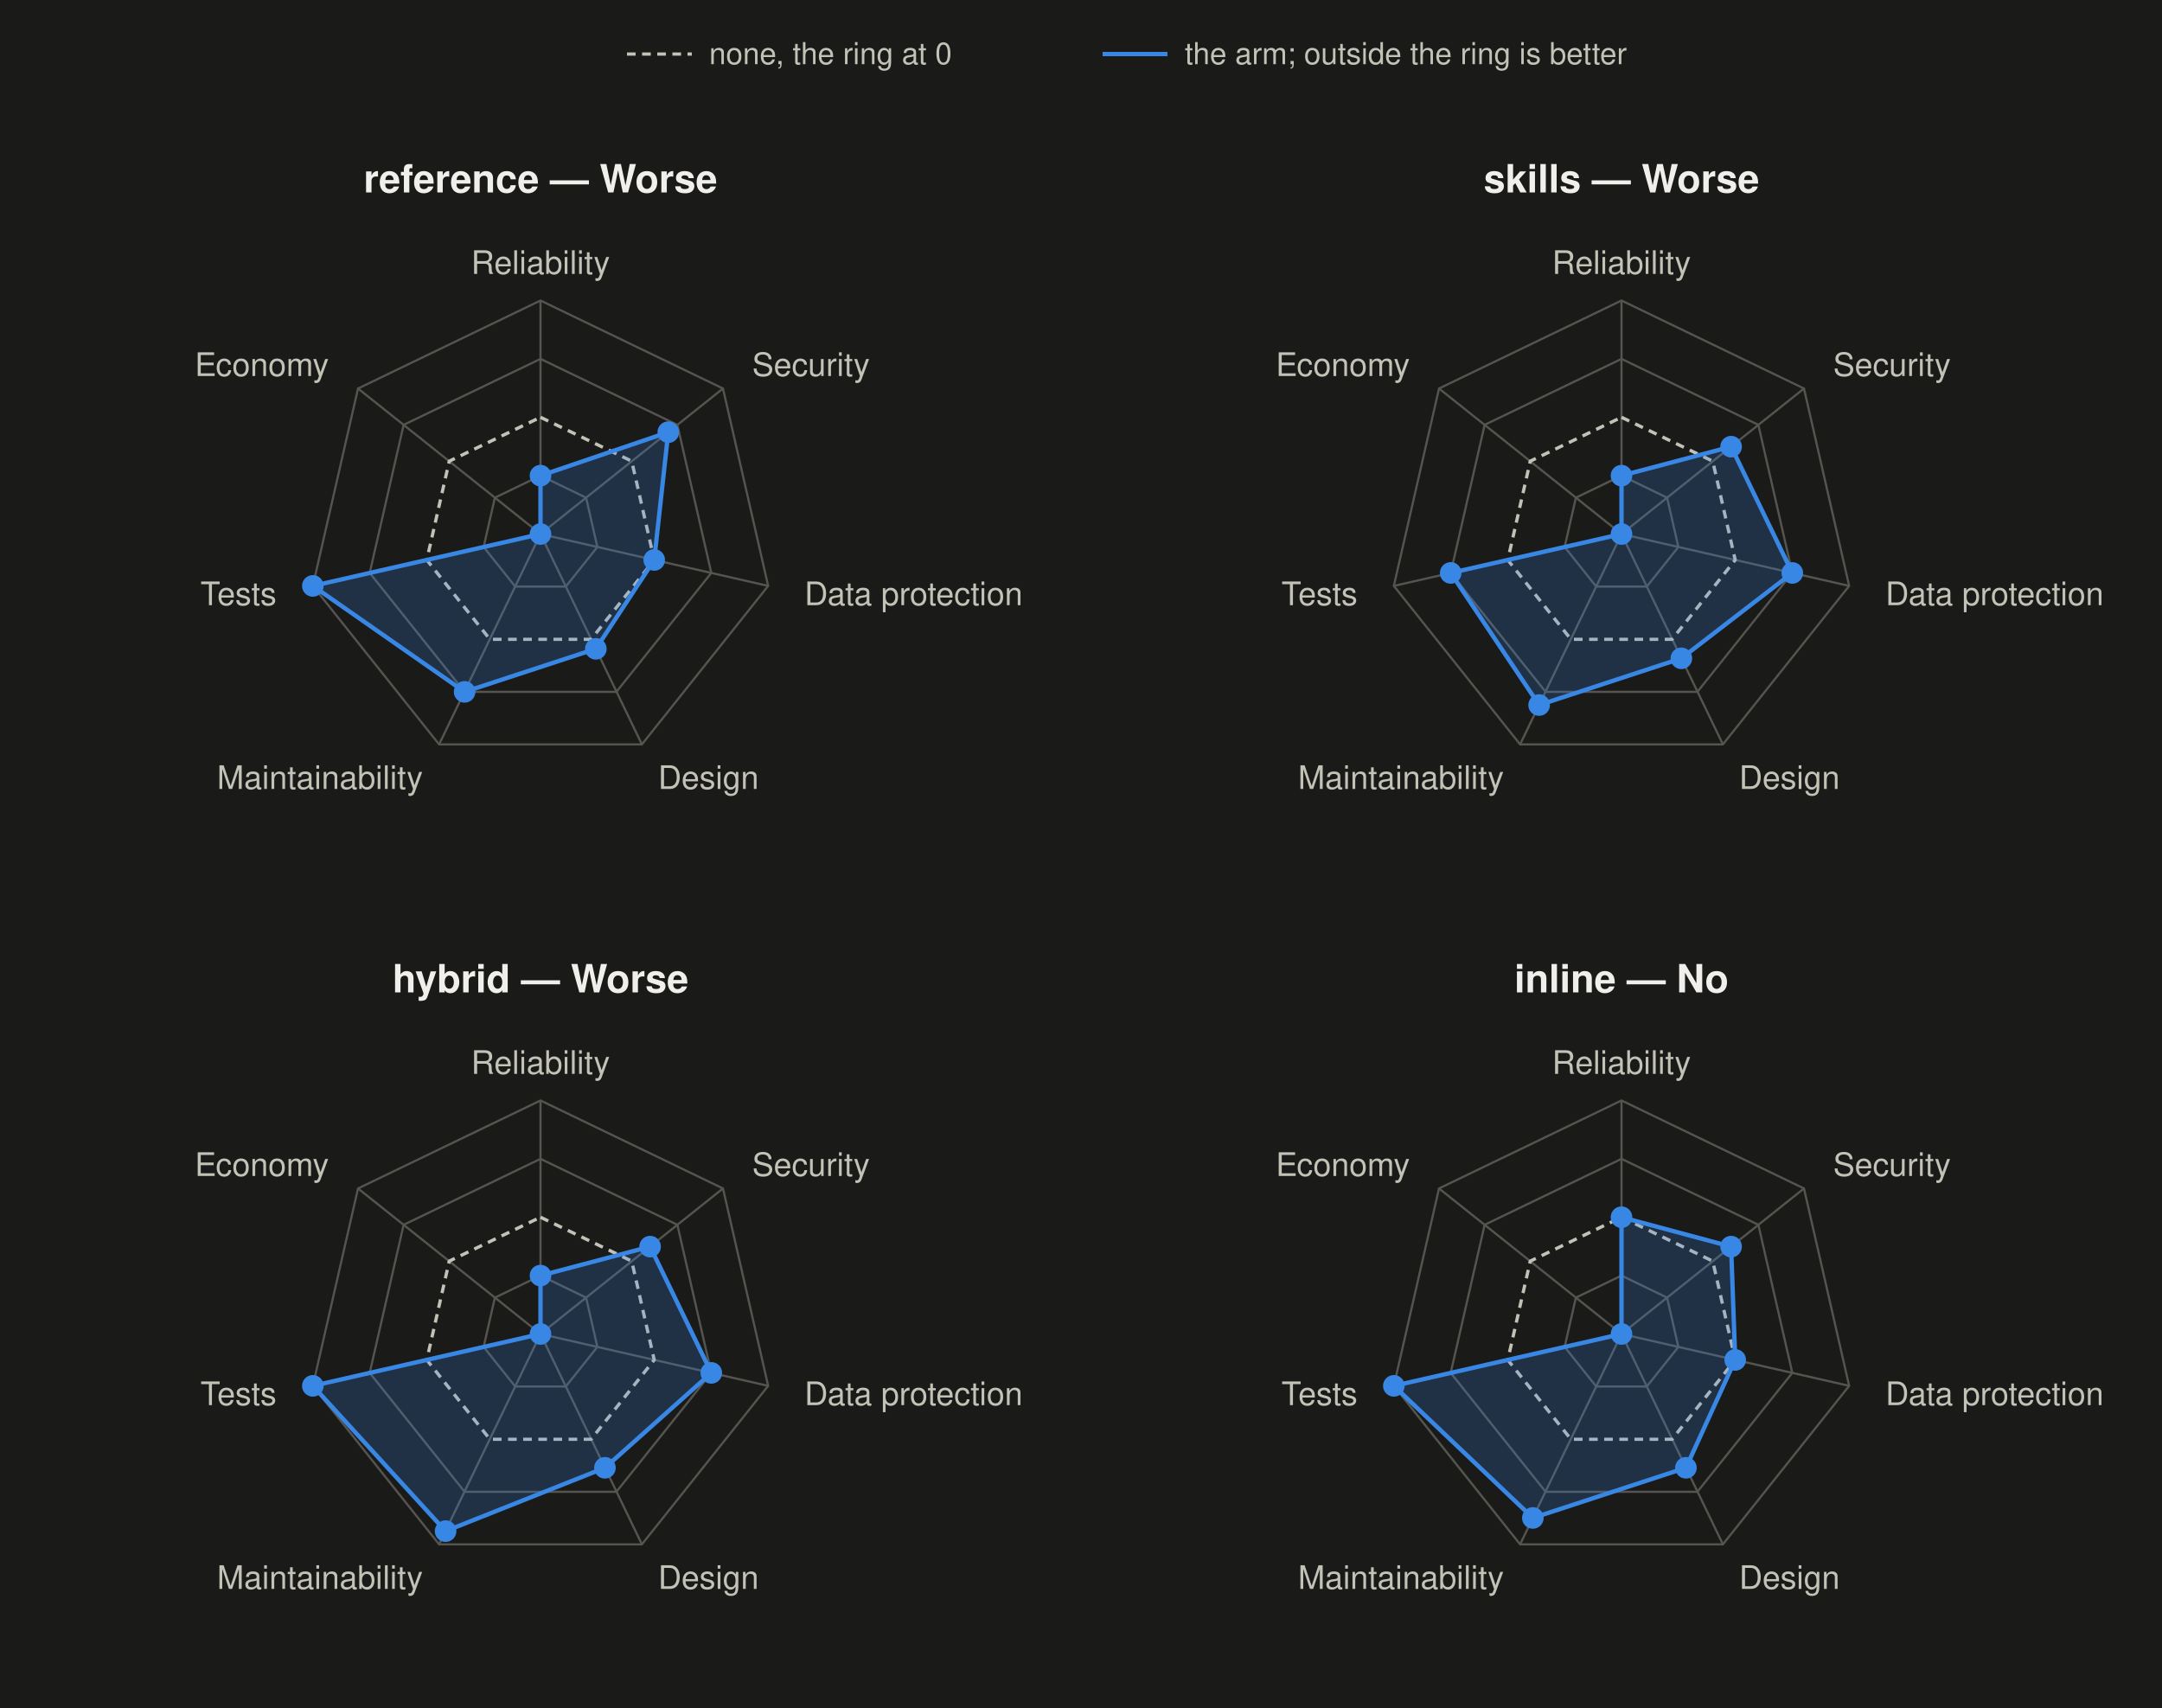
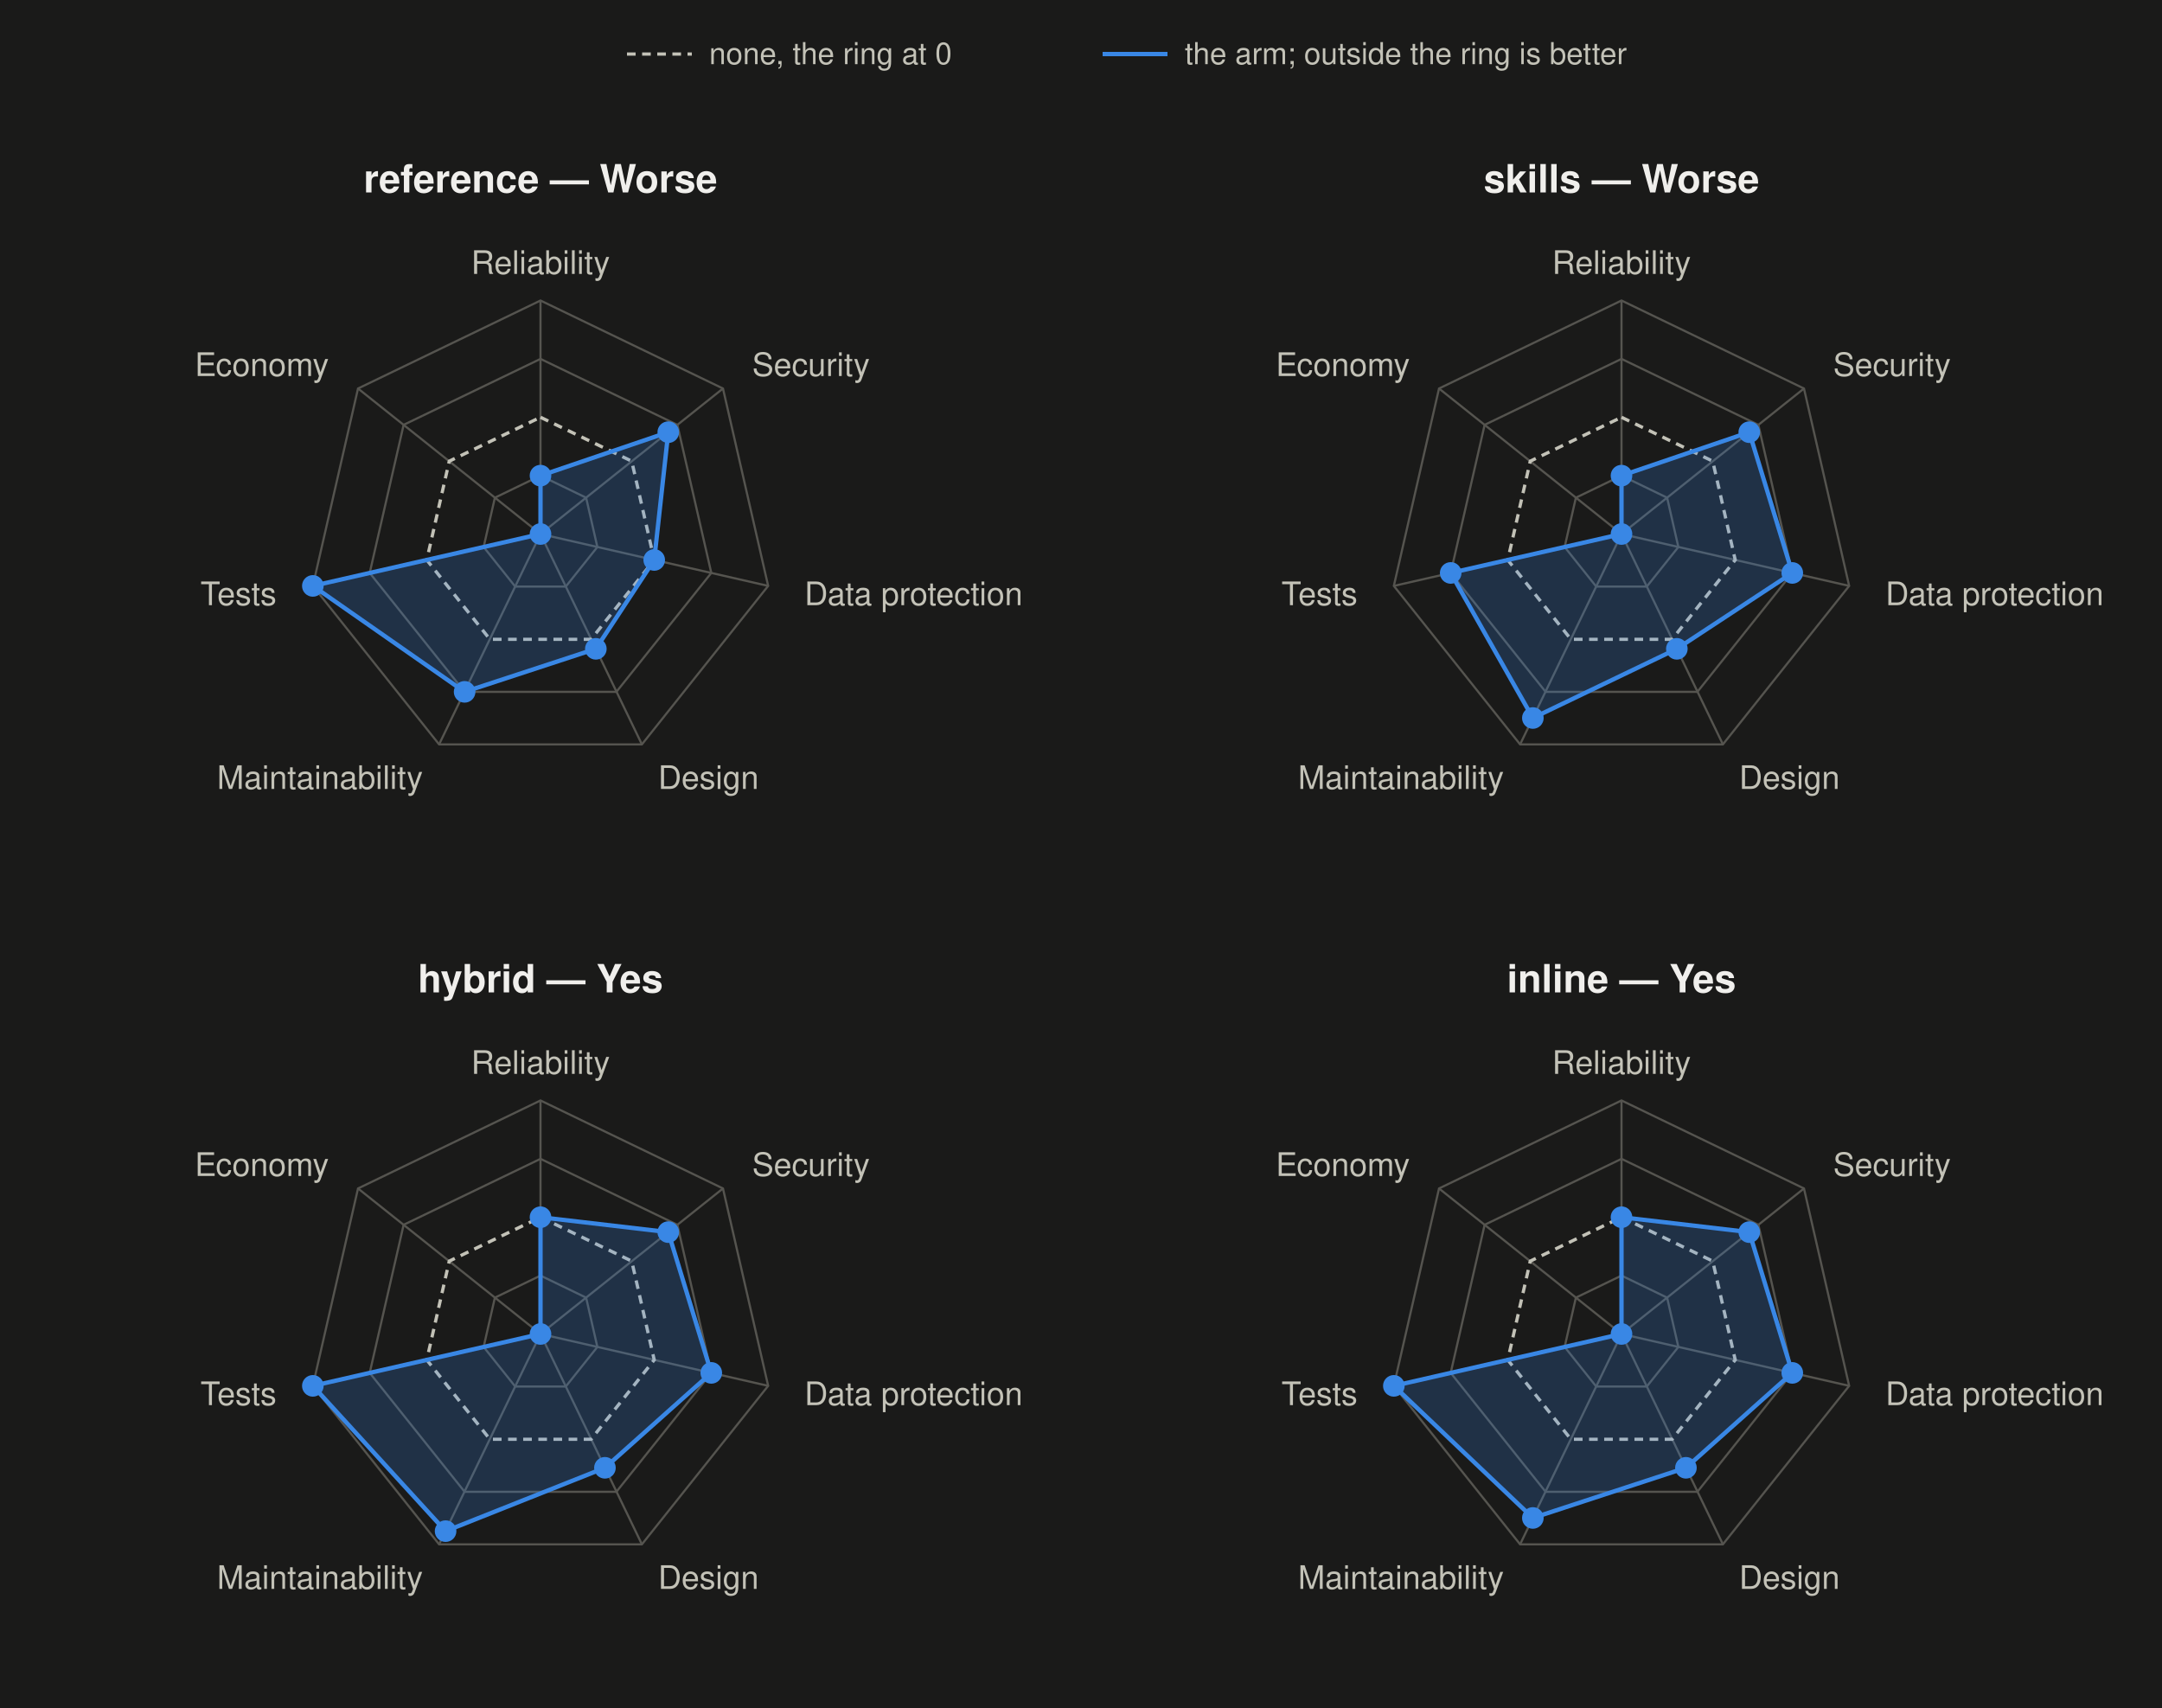
<svg xmlns="http://www.w3.org/2000/svg" width="1000" height="790" viewBox="0 0 1000 790" font-family="-apple-system, Segoe UI, Helvetica, Arial, sans-serif">
  <rect width="100%" height="100%" fill="#1a1a19" />
  <line x1="290" y1="25" x2="320" y2="25" stroke="#c3c2b7" stroke-width="1.5" stroke-dasharray="4 3" />
  <text x="328" y="25" dominant-baseline="middle" font-size="14" fill="#c3c2b7">none, the ring at 0</text>
  <line x1="510" y1="25" x2="540" y2="25" stroke="#3987e5" stroke-width="2" />
  <text x="548" y="25" dominant-baseline="middle" font-size="14" fill="#c3c2b7">the arm; outside the ring is better</text>
  <text x="250.0" y="89.0" text-anchor="middle" font-size="18" font-weight="600" fill="#f0efec">reference — Worse</text>
  <polygon points="250.0,220.0 271.1,230.2 276.3,253.0 261.7,271.3 238.3,271.3 223.7,253.0 228.9,230.2" fill="none" stroke="#55544f" stroke-width="1" />
  <polygon points="250.0,166.0 313.3,196.5 329.0,265.0 285.1,320.0 214.9,320.0 171.0,265.0 186.7,196.5" fill="none" stroke="#55544f" stroke-width="1" />
  <polygon points="250.0,139.0 334.4,179.7 355.3,271.0 296.9,344.3 203.1,344.3 144.7,271.0 165.6,179.7" fill="none" stroke="#55544f" stroke-width="1" />
  <line x1="250.0" y1="247.0" x2="250.0" y2="139.0" stroke="#55544f" stroke-width="1" />
  <text x="250.0" y="121.7" text-anchor="middle" dominant-baseline="middle" font-size="15" fill="#c3c2b7">Reliability</text>
  <line x1="250.0" y1="247.0" x2="334.4" y2="179.7" stroke="#55544f" stroke-width="1" />
  <text x="347.9" y="168.9" text-anchor="start" dominant-baseline="middle" font-size="15" fill="#c3c2b7">Security</text>
  <line x1="250.0" y1="247.0" x2="355.3" y2="271.0" stroke="#55544f" stroke-width="1" />
  <text x="372.1" y="274.9" text-anchor="start" dominant-baseline="middle" font-size="15" fill="#c3c2b7">Data protection</text>
  <line x1="250.0" y1="247.0" x2="296.9" y2="344.3" stroke="#55544f" stroke-width="1" />
  <text x="304.4" y="359.9" text-anchor="start" dominant-baseline="middle" font-size="15" fill="#c3c2b7">Design</text>
  <line x1="250.0" y1="247.0" x2="203.1" y2="344.3" stroke="#55544f" stroke-width="1" />
  <text x="195.6" y="359.9" text-anchor="end" dominant-baseline="middle" font-size="15" fill="#c3c2b7">Maintainability</text>
  <line x1="250.0" y1="247.0" x2="144.7" y2="271.0" stroke="#55544f" stroke-width="1" />
  <text x="127.9" y="274.9" text-anchor="end" dominant-baseline="middle" font-size="15" fill="#c3c2b7">Tests</text>
  <line x1="250.0" y1="247.0" x2="165.6" y2="179.7" stroke="#55544f" stroke-width="1" />
  <text x="152.1" y="168.9" text-anchor="end" dominant-baseline="middle" font-size="15" fill="#c3c2b7">Economy</text>
  <polygon points="250.0,193.0 292.2,213.3 302.6,259.0 273.4,295.7 226.6,295.7 197.4,259.0 207.8,213.3" fill="none" stroke="#c3c2b7" stroke-width="1.5" stroke-dasharray="4 3" />
  <polygon points="250.0,220.0 309.1,199.9 302.6,259.0 275.6,300.1 214.9,320.0 144.7,271.0 250.0,247.0" fill="#3987e5" fill-opacity="0.22" stroke="#3987e5" stroke-width="2" stroke-linejoin="round" />
  <circle cx="250.0" cy="220.0" r="4" fill="#3987e5" stroke="#3987e5" stroke-width="2" />
  <circle cx="309.1" cy="199.9" r="4" fill="#3987e5" stroke="#3987e5" stroke-width="2" />
  <circle cx="302.6" cy="259.0" r="4" fill="#3987e5" stroke="#3987e5" stroke-width="2" />
  <circle cx="275.6" cy="300.1" r="4" fill="#3987e5" stroke="#3987e5" stroke-width="2" />
  <circle cx="214.9" cy="320.0" r="4" fill="#3987e5" stroke="#3987e5" stroke-width="2" />
  <circle cx="144.7" cy="271.0" r="4" fill="#3987e5" stroke="#3987e5" stroke-width="2" />
  <circle cx="250.0" cy="247.0" r="4" fill="#3987e5" stroke="#3987e5" stroke-width="2" />
  <text x="750.0" y="89.0" text-anchor="middle" font-size="18" font-weight="600" fill="#f0efec">skills — Worse</text>
  <polygon points="750.0,220.0 771.1,230.2 776.3,253.0 761.7,271.3 738.3,271.3 723.7,253.0 728.9,230.2" fill="none" stroke="#55544f" stroke-width="1" />
  <polygon points="750.0,166.0 813.3,196.5 829.0,265.0 785.1,320.0 714.9,320.0 671.0,265.0 686.7,196.5" fill="none" stroke="#55544f" stroke-width="1" />
  <polygon points="750.0,139.0 834.4,179.7 855.3,271.0 796.9,344.3 703.1,344.3 644.7,271.0 665.6,179.7" fill="none" stroke="#55544f" stroke-width="1" />
  <line x1="750.0" y1="247.0" x2="750.0" y2="139.0" stroke="#55544f" stroke-width="1" />
  <text x="750.0" y="121.7" text-anchor="middle" dominant-baseline="middle" font-size="15" fill="#c3c2b7">Reliability</text>
  <line x1="750.0" y1="247.0" x2="834.4" y2="179.7" stroke="#55544f" stroke-width="1" />
  <text x="847.9" y="168.9" text-anchor="start" dominant-baseline="middle" font-size="15" fill="#c3c2b7">Security</text>
  <line x1="750.0" y1="247.0" x2="855.3" y2="271.0" stroke="#55544f" stroke-width="1" />
  <text x="872.1" y="274.9" text-anchor="start" dominant-baseline="middle" font-size="15" fill="#c3c2b7">Data protection</text>
  <line x1="750.0" y1="247.0" x2="796.9" y2="344.3" stroke="#55544f" stroke-width="1" />
  <text x="804.4" y="359.9" text-anchor="start" dominant-baseline="middle" font-size="15" fill="#c3c2b7">Design</text>
  <line x1="750.0" y1="247.0" x2="703.1" y2="344.3" stroke="#55544f" stroke-width="1" />
  <text x="695.6" y="359.9" text-anchor="end" dominant-baseline="middle" font-size="15" fill="#c3c2b7">Maintainability</text>
  <line x1="750.0" y1="247.0" x2="644.7" y2="271.0" stroke="#55544f" stroke-width="1" />
  <text x="627.9" y="274.9" text-anchor="end" dominant-baseline="middle" font-size="15" fill="#c3c2b7">Tests</text>
  <line x1="750.0" y1="247.0" x2="665.6" y2="179.7" stroke="#55544f" stroke-width="1" />
  <text x="652.1" y="168.9" text-anchor="end" dominant-baseline="middle" font-size="15" fill="#c3c2b7">Economy</text>
  <polygon points="750.0,193.0 792.2,213.3 802.6,259.0 773.4,295.7 726.6,295.7 697.4,259.0 707.8,213.3" fill="none" stroke="#c3c2b7" stroke-width="1.5" stroke-dasharray="4 3" />
-   <polygon points="750.0,220.0 800.7,206.6 829.0,265.0 777.7,304.5 711.9,326.1 671.0,265.0 750.0,247.0" fill="#3987e5" fill-opacity="0.22" stroke="#3987e5" stroke-width="2" stroke-linejoin="round" />
+   <polygon points="750.0,220.0 809.1,199.9 829.0,265.0 775.6,300.1 709.0,332.1 671.0,265.0 750.0,247.0" fill="#3987e5" fill-opacity="0.22" stroke="#3987e5" stroke-width="2" stroke-linejoin="round" />
  <circle cx="750.0" cy="220.0" r="4" fill="#3987e5" stroke="#3987e5" stroke-width="2" />
-   <circle cx="800.7" cy="206.6" r="4" fill="#3987e5" stroke="#3987e5" stroke-width="2" />
+   <circle cx="809.1" cy="199.9" r="4" fill="#3987e5" stroke="#3987e5" stroke-width="2" />
  <circle cx="829.0" cy="265.0" r="4" fill="#3987e5" stroke="#3987e5" stroke-width="2" />
-   <circle cx="777.7" cy="304.5" r="4" fill="#3987e5" stroke="#3987e5" stroke-width="2" />
-   <circle cx="711.9" cy="326.1" r="4" fill="#3987e5" stroke="#3987e5" stroke-width="2" />
+   <circle cx="775.6" cy="300.1" r="4" fill="#3987e5" stroke="#3987e5" stroke-width="2" />
+   <circle cx="709.0" cy="332.1" r="4" fill="#3987e5" stroke="#3987e5" stroke-width="2" />
  <circle cx="671.0" cy="265.0" r="4" fill="#3987e5" stroke="#3987e5" stroke-width="2" />
  <circle cx="750.0" cy="247.0" r="4" fill="#3987e5" stroke="#3987e5" stroke-width="2" />
-   <text x="250.0" y="459.0" text-anchor="middle" font-size="18" font-weight="600" fill="#f0efec">hybrid — Worse</text>
+   <text x="250.0" y="459.0" text-anchor="middle" font-size="18" font-weight="600" fill="#f0efec">hybrid — Yes</text>
  <polygon points="250.0,590.0 271.1,600.2 276.3,623.0 261.7,641.3 238.3,641.3 223.7,623.0 228.9,600.2" fill="none" stroke="#55544f" stroke-width="1" />
  <polygon points="250.0,536.0 313.3,566.5 329.0,635.0 285.1,690.0 214.9,690.0 171.0,635.0 186.7,566.5" fill="none" stroke="#55544f" stroke-width="1" />
  <polygon points="250.0,509.0 334.4,549.7 355.3,641.0 296.9,714.3 203.1,714.3 144.7,641.0 165.6,549.7" fill="none" stroke="#55544f" stroke-width="1" />
  <line x1="250.0" y1="617.0" x2="250.0" y2="509.0" stroke="#55544f" stroke-width="1" />
  <text x="250.0" y="491.7" text-anchor="middle" dominant-baseline="middle" font-size="15" fill="#c3c2b7">Reliability</text>
  <line x1="250.0" y1="617.0" x2="334.4" y2="549.7" stroke="#55544f" stroke-width="1" />
  <text x="347.9" y="538.9" text-anchor="start" dominant-baseline="middle" font-size="15" fill="#c3c2b7">Security</text>
  <line x1="250.0" y1="617.0" x2="355.3" y2="641.0" stroke="#55544f" stroke-width="1" />
  <text x="372.1" y="644.9" text-anchor="start" dominant-baseline="middle" font-size="15" fill="#c3c2b7">Data protection</text>
  <line x1="250.0" y1="617.0" x2="296.9" y2="714.3" stroke="#55544f" stroke-width="1" />
  <text x="304.4" y="729.9" text-anchor="start" dominant-baseline="middle" font-size="15" fill="#c3c2b7">Design</text>
  <line x1="250.0" y1="617.0" x2="203.1" y2="714.3" stroke="#55544f" stroke-width="1" />
  <text x="195.6" y="729.9" text-anchor="end" dominant-baseline="middle" font-size="15" fill="#c3c2b7">Maintainability</text>
  <line x1="250.0" y1="617.0" x2="144.7" y2="641.0" stroke="#55544f" stroke-width="1" />
  <text x="127.9" y="644.9" text-anchor="end" dominant-baseline="middle" font-size="15" fill="#c3c2b7">Tests</text>
  <line x1="250.0" y1="617.0" x2="165.6" y2="549.7" stroke="#55544f" stroke-width="1" />
  <text x="152.1" y="538.9" text-anchor="end" dominant-baseline="middle" font-size="15" fill="#c3c2b7">Economy</text>
  <polygon points="250.0,563.0 292.2,583.3 302.6,629.0 273.4,665.7 226.6,665.7 197.4,629.0 207.8,583.3" fill="none" stroke="#c3c2b7" stroke-width="1.5" stroke-dasharray="4 3" />
-   <polygon points="250.0,590.0 300.7,576.6 329.0,635.0 279.8,678.9 206.1,708.2 144.7,641.0 250.0,617.0" fill="#3987e5" fill-opacity="0.22" stroke="#3987e5" stroke-width="2" stroke-linejoin="round" />
-   <circle cx="250.0" cy="590.0" r="4" fill="#3987e5" stroke="#3987e5" stroke-width="2" />
-   <circle cx="300.7" cy="576.6" r="4" fill="#3987e5" stroke="#3987e5" stroke-width="2" />
+   <polygon points="250.0,563.0 309.1,569.9 329.0,635.0 279.8,678.9 206.1,708.2 144.7,641.0 250.0,617.0" fill="#3987e5" fill-opacity="0.22" stroke="#3987e5" stroke-width="2" stroke-linejoin="round" />
+   <circle cx="250.0" cy="563.0" r="4" fill="#3987e5" stroke="#3987e5" stroke-width="2" />
+   <circle cx="309.1" cy="569.9" r="4" fill="#3987e5" stroke="#3987e5" stroke-width="2" />
  <circle cx="329.0" cy="635.0" r="4" fill="#3987e5" stroke="#3987e5" stroke-width="2" />
  <circle cx="279.8" cy="678.9" r="4" fill="#3987e5" stroke="#3987e5" stroke-width="2" />
  <circle cx="206.1" cy="708.2" r="4" fill="#3987e5" stroke="#3987e5" stroke-width="2" />
  <circle cx="144.7" cy="641.0" r="4" fill="#3987e5" stroke="#3987e5" stroke-width="2" />
  <circle cx="250.0" cy="617.0" r="4" fill="#3987e5" stroke="#3987e5" stroke-width="2" />
-   <text x="750.0" y="459.0" text-anchor="middle" font-size="18" font-weight="600" fill="#f0efec">inline — No</text>
+   <text x="750.0" y="459.0" text-anchor="middle" font-size="18" font-weight="600" fill="#f0efec">inline — Yes</text>
  <polygon points="750.0,590.0 771.1,600.2 776.3,623.0 761.7,641.3 738.3,641.3 723.7,623.0 728.9,600.2" fill="none" stroke="#55544f" stroke-width="1" />
  <polygon points="750.0,536.0 813.3,566.5 829.0,635.0 785.1,690.0 714.9,690.0 671.0,635.0 686.7,566.5" fill="none" stroke="#55544f" stroke-width="1" />
  <polygon points="750.0,509.0 834.4,549.7 855.3,641.0 796.9,714.3 703.1,714.3 644.7,641.0 665.6,549.7" fill="none" stroke="#55544f" stroke-width="1" />
  <line x1="750.0" y1="617.0" x2="750.0" y2="509.0" stroke="#55544f" stroke-width="1" />
  <text x="750.0" y="491.7" text-anchor="middle" dominant-baseline="middle" font-size="15" fill="#c3c2b7">Reliability</text>
  <line x1="750.0" y1="617.0" x2="834.4" y2="549.7" stroke="#55544f" stroke-width="1" />
  <text x="847.9" y="538.9" text-anchor="start" dominant-baseline="middle" font-size="15" fill="#c3c2b7">Security</text>
  <line x1="750.0" y1="617.0" x2="855.3" y2="641.0" stroke="#55544f" stroke-width="1" />
  <text x="872.1" y="644.9" text-anchor="start" dominant-baseline="middle" font-size="15" fill="#c3c2b7">Data protection</text>
  <line x1="750.0" y1="617.0" x2="796.9" y2="714.3" stroke="#55544f" stroke-width="1" />
  <text x="804.4" y="729.9" text-anchor="start" dominant-baseline="middle" font-size="15" fill="#c3c2b7">Design</text>
  <line x1="750.0" y1="617.0" x2="703.1" y2="714.3" stroke="#55544f" stroke-width="1" />
  <text x="695.6" y="729.9" text-anchor="end" dominant-baseline="middle" font-size="15" fill="#c3c2b7">Maintainability</text>
  <line x1="750.0" y1="617.0" x2="644.7" y2="641.0" stroke="#55544f" stroke-width="1" />
  <text x="627.9" y="644.9" text-anchor="end" dominant-baseline="middle" font-size="15" fill="#c3c2b7">Tests</text>
  <line x1="750.0" y1="617.0" x2="665.6" y2="549.7" stroke="#55544f" stroke-width="1" />
  <text x="652.1" y="538.9" text-anchor="end" dominant-baseline="middle" font-size="15" fill="#c3c2b7">Economy</text>
  <polygon points="750.0,563.0 792.2,583.3 802.6,629.0 773.4,665.7 726.6,665.7 697.4,629.0 707.8,583.3" fill="none" stroke="#c3c2b7" stroke-width="1.5" stroke-dasharray="4 3" />
-   <polygon points="750.0,563.0 800.7,576.6 802.6,629.0 779.8,678.9 709.0,702.1 644.7,641.0 750.0,617.0" fill="#3987e5" fill-opacity="0.22" stroke="#3987e5" stroke-width="2" stroke-linejoin="round" />
+   <polygon points="750.0,563.0 809.1,569.9 829.0,635.0 779.8,678.9 709.0,702.1 644.7,641.0 750.0,617.0" fill="#3987e5" fill-opacity="0.22" stroke="#3987e5" stroke-width="2" stroke-linejoin="round" />
  <circle cx="750.0" cy="563.0" r="4" fill="#3987e5" stroke="#3987e5" stroke-width="2" />
-   <circle cx="800.7" cy="576.6" r="4" fill="#3987e5" stroke="#3987e5" stroke-width="2" />
-   <circle cx="802.6" cy="629.0" r="4" fill="#3987e5" stroke="#3987e5" stroke-width="2" />
+   <circle cx="809.1" cy="569.9" r="4" fill="#3987e5" stroke="#3987e5" stroke-width="2" />
+   <circle cx="829.0" cy="635.0" r="4" fill="#3987e5" stroke="#3987e5" stroke-width="2" />
  <circle cx="779.8" cy="678.9" r="4" fill="#3987e5" stroke="#3987e5" stroke-width="2" />
  <circle cx="709.0" cy="702.1" r="4" fill="#3987e5" stroke="#3987e5" stroke-width="2" />
  <circle cx="644.7" cy="641.0" r="4" fill="#3987e5" stroke="#3987e5" stroke-width="2" />
  <circle cx="750.0" cy="617.0" r="4" fill="#3987e5" stroke="#3987e5" stroke-width="2" />
</svg>
